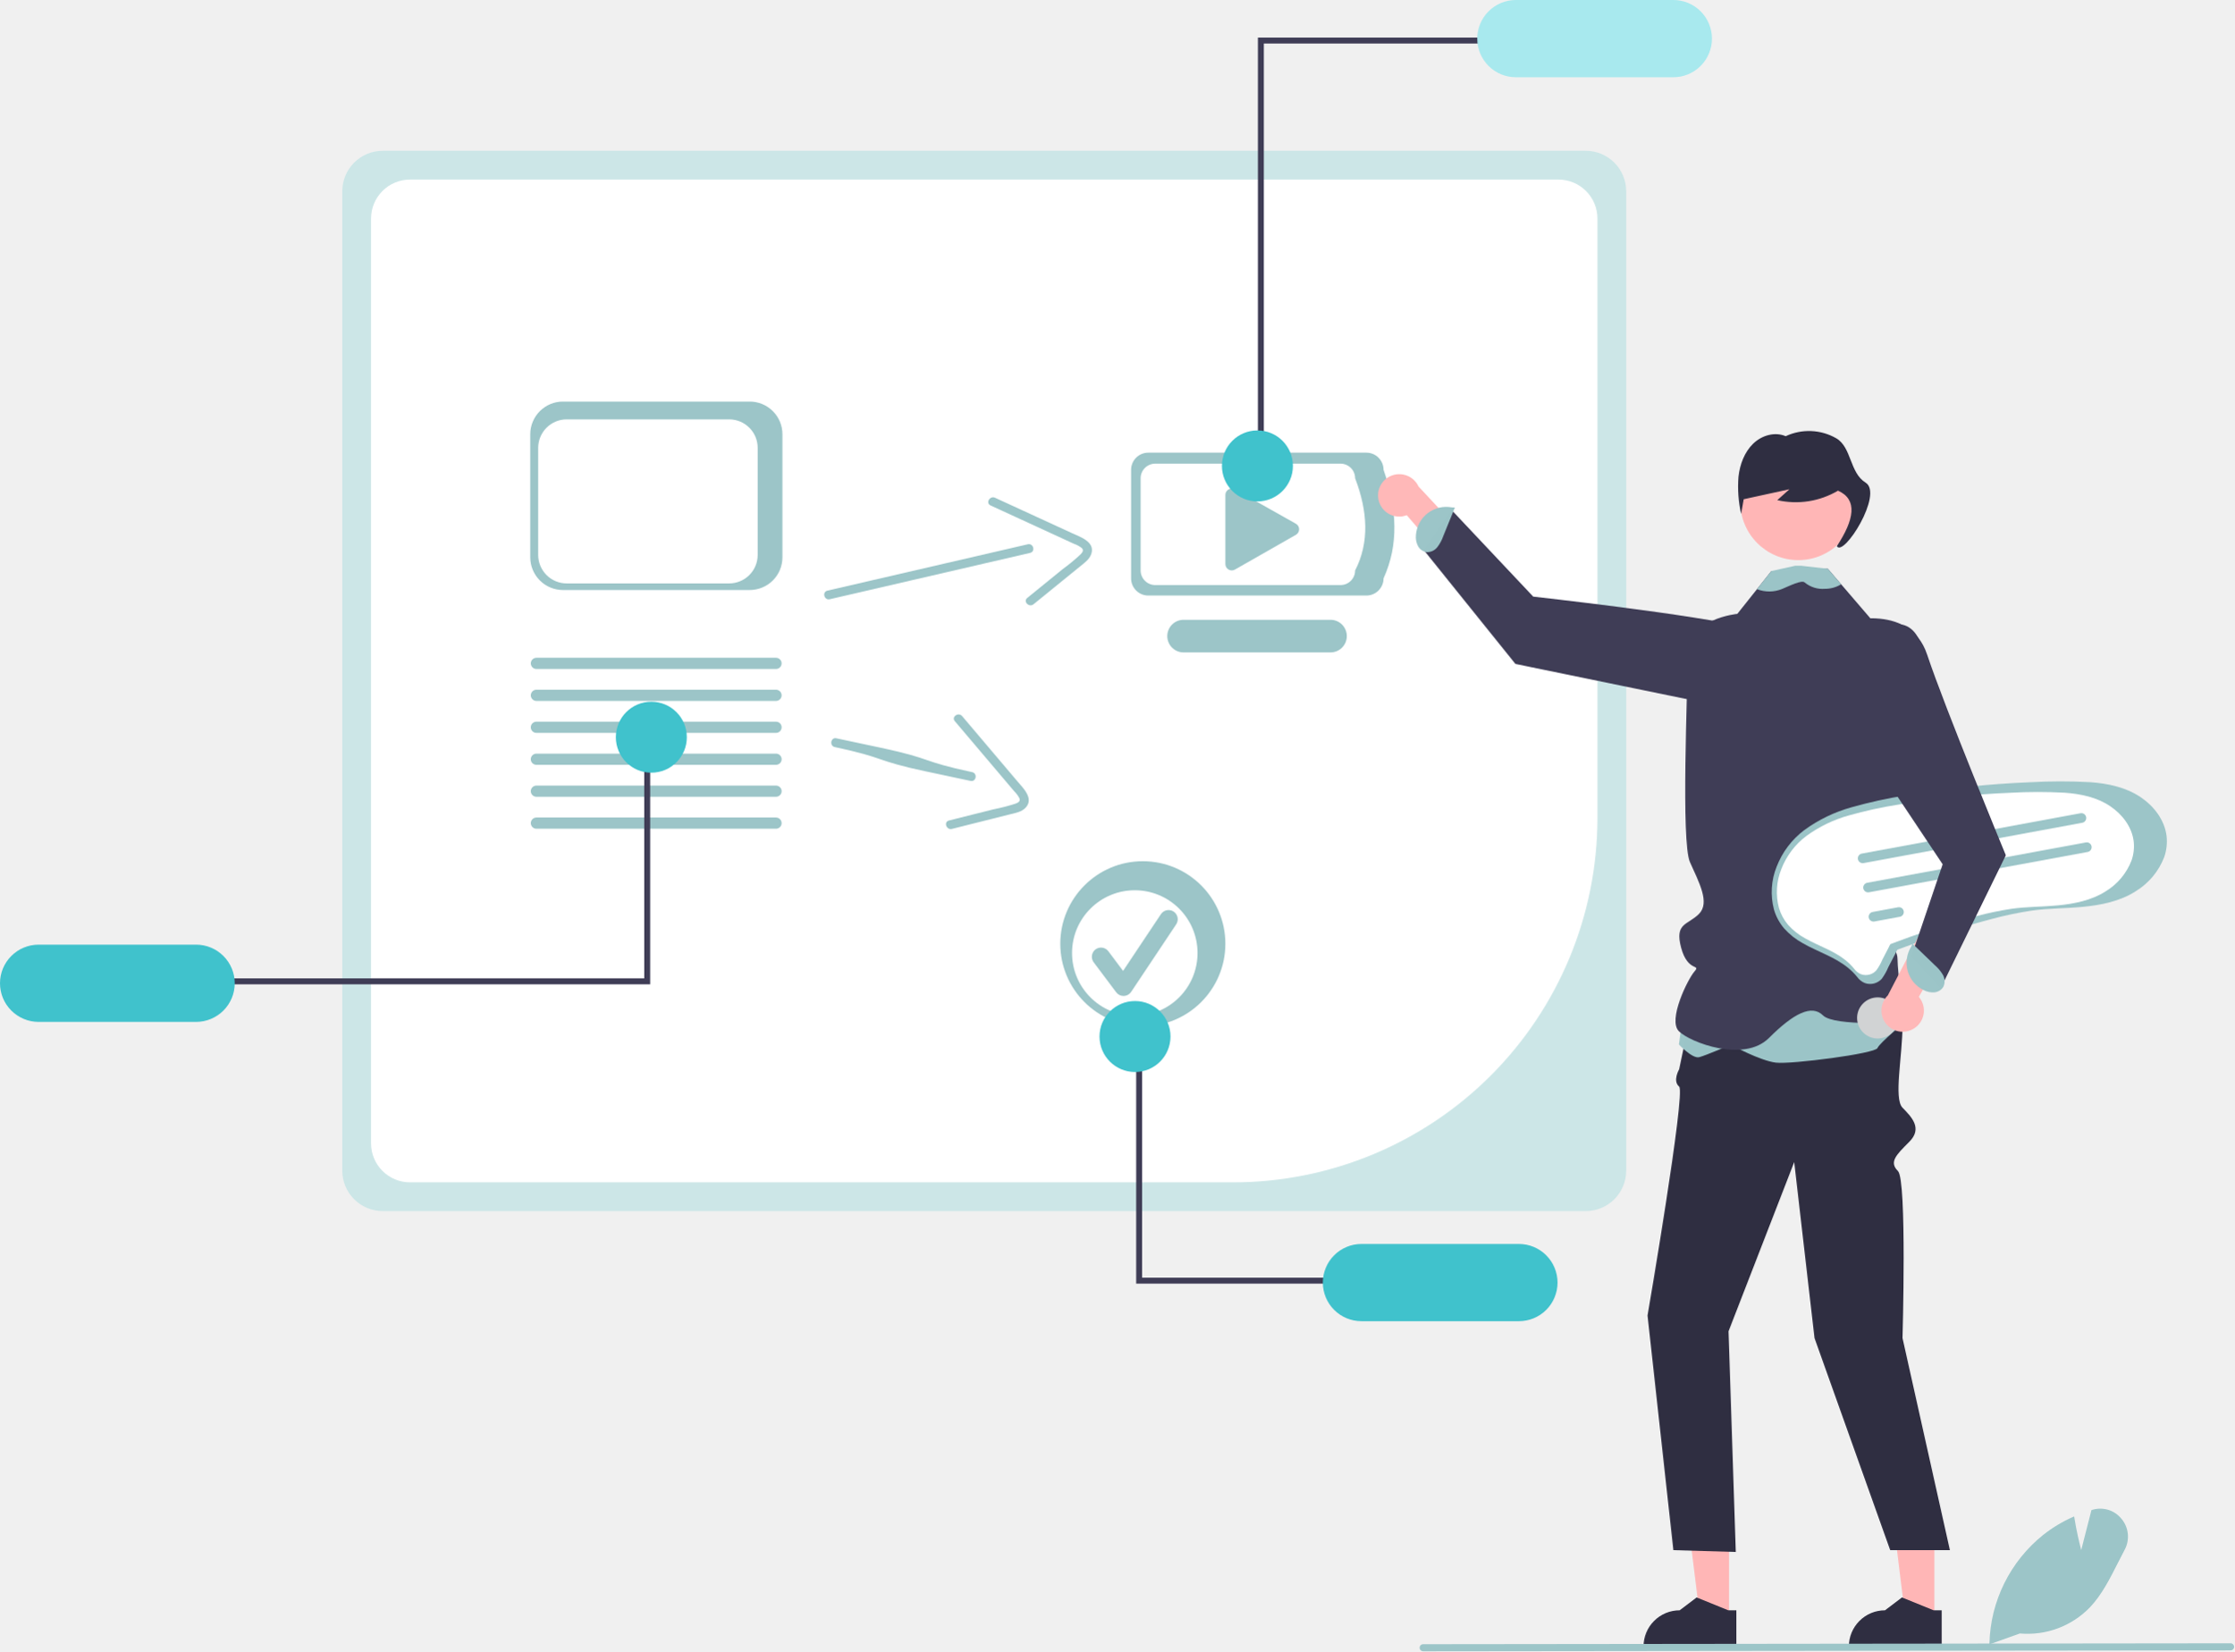
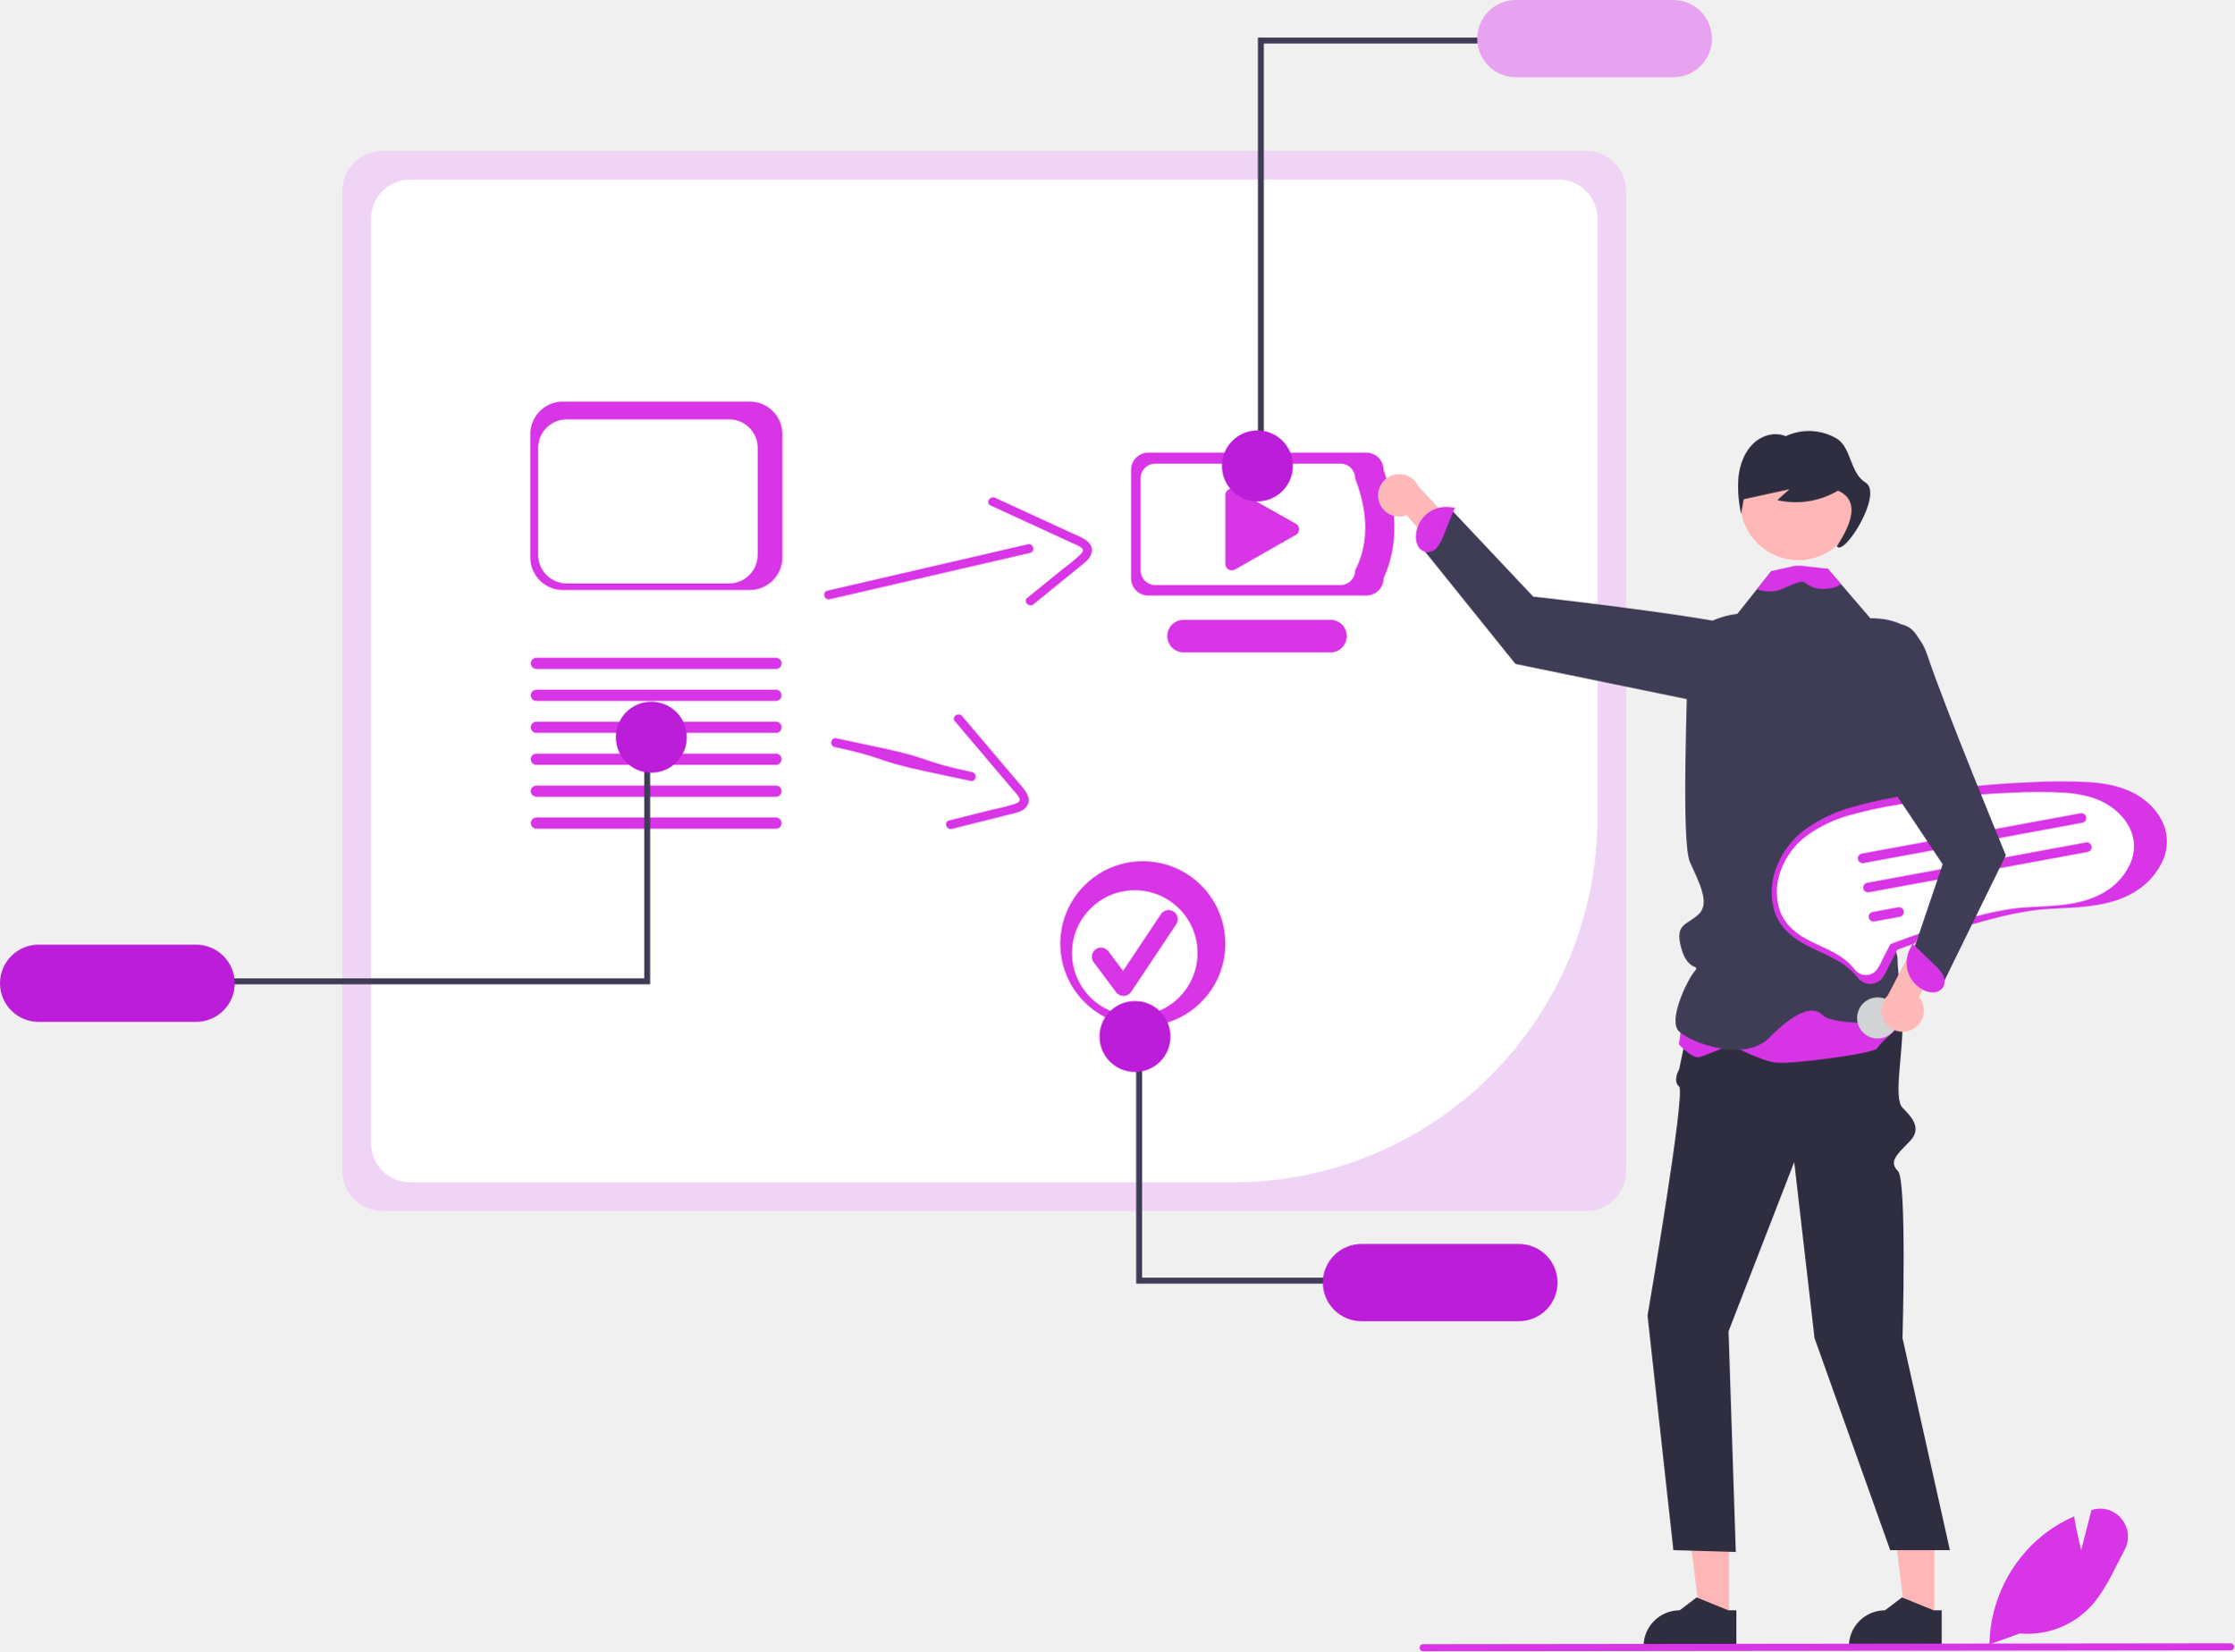
<svg xmlns="http://www.w3.org/2000/svg" width="606" height="448" viewBox="0 0 606 448" fill="none">
  <g clip-path="url(#clip0_2720_519)">
-     <path d="M430.144 328.582H103.804C100.897 328.579 98.109 327.422 96.053 325.366C93.997 323.31 92.84 320.522 92.837 317.614V51.875C92.84 48.967 93.997 46.179 96.053 44.123C98.109 42.067 100.897 40.91 103.804 40.907H430.144C433.051 40.91 435.839 42.067 437.895 44.123C439.951 46.179 441.108 48.967 441.111 51.875V317.614C441.108 320.522 439.951 323.31 437.895 325.366C435.839 327.422 433.051 328.579 430.144 328.582Z" fill="#CCE6E7" />
+     <path d="M430.144 328.582H103.804C100.897 328.579 98.109 327.422 96.053 325.366C93.997 323.31 92.84 320.522 92.837 317.614V51.875C92.84 48.967 93.997 46.179 96.053 44.123C98.109 42.067 100.897 40.91 103.804 40.907H430.144C433.051 40.91 435.839 42.067 437.895 44.123C439.951 46.179 441.108 48.967 441.111 51.875V317.614C441.108 320.522 439.951 323.31 437.895 325.366C435.839 327.422 433.051 328.579 430.144 328.582Z" fill="#F0D4F5" />
    <path d="M111.204 48.714C108.403 48.717 105.717 49.831 103.737 51.812C101.756 53.793 100.642 56.478 100.639 59.279V310.216C100.642 313.017 101.757 315.702 103.737 317.683C105.718 319.664 108.403 320.778 111.204 320.781H334.57C360.749 320.751 385.846 310.338 404.357 291.826C422.868 273.314 433.281 248.215 433.31 222.035V59.279C433.307 56.478 432.193 53.793 430.213 51.812C428.232 49.831 425.547 48.717 422.746 48.714L111.204 48.714Z" fill="white" />
-     <path d="M370.635 161.571H311.462C310.228 161.57 309.045 161.079 308.172 160.206C307.299 159.334 306.808 158.15 306.807 156.916V127.463C306.808 126.229 307.299 125.045 308.172 124.173C309.045 123.3 310.228 122.809 311.462 122.808H370.635C371.869 122.809 373.052 123.3 373.925 124.173C374.798 125.045 375.289 126.229 375.29 127.463C378.951 137.886 379.471 147.789 375.29 156.916C375.289 158.15 374.798 159.334 373.925 160.206C373.052 161.079 371.869 161.57 370.635 161.571Z" fill="#9CC5C8" fill-opacity="0.996" />
+     <path d="M370.635 161.571H311.462C310.228 161.57 309.045 161.079 308.172 160.206C307.299 159.334 306.808 158.15 306.807 156.916V127.463C306.808 126.229 307.299 125.045 308.172 124.173C309.045 123.3 310.228 122.809 311.462 122.808H370.635C371.869 122.809 373.052 123.3 373.925 124.173C374.798 125.045 375.289 126.229 375.29 127.463C378.951 137.886 379.471 147.789 375.29 156.916C375.289 158.15 374.798 159.334 373.925 160.206C373.052 161.079 371.869 161.57 370.635 161.571Z" fill="#D835E6" fill-opacity="0.996" />
    <path d="M363.625 158.725H313.352C312.303 158.724 311.298 158.306 310.557 157.565C309.815 156.824 309.398 155.818 309.397 154.77V129.746C309.398 128.698 309.815 127.692 310.557 126.951C311.298 126.209 312.303 125.792 313.352 125.791H363.625C364.674 125.792 365.679 126.209 366.421 126.951C367.162 127.692 367.579 128.698 367.58 129.746C370.973 138.658 371.519 147.091 367.58 154.77C367.579 155.818 367.162 156.824 366.421 157.565C365.679 158.306 364.674 158.724 363.625 158.725Z" fill="white" />
-     <path d="M360.914 177H321.052C319.88 177.001 318.755 176.537 317.924 175.709C317.094 174.882 316.626 173.758 316.624 172.585C316.621 171.412 317.085 170.287 317.912 169.456C318.74 168.625 319.863 168.157 321.036 168.154H360.914C362.085 168.156 363.208 168.623 364.036 169.453C364.863 170.282 365.328 171.405 365.328 172.577C365.328 173.748 364.863 174.872 364.036 175.701C363.208 176.53 362.085 176.997 360.914 177Z" fill="#9CC5C8" fill-opacity="0.996" />
-     <path d="M334.113 132.548C333.654 132.55 333.215 132.733 332.891 133.057C332.567 133.382 332.384 133.821 332.383 134.28V153.027C332.383 153.329 332.463 153.627 332.614 153.889C332.765 154.152 332.982 154.37 333.244 154.522C333.505 154.674 333.802 154.755 334.105 154.756C334.408 154.757 334.706 154.679 334.969 154.529L351.515 145.094C351.78 144.943 352.001 144.723 352.155 144.459C352.308 144.194 352.389 143.893 352.388 143.587C352.387 143.281 352.305 142.981 352.15 142.717C351.995 142.453 351.773 142.235 351.506 142.085L334.961 132.772C334.702 132.626 334.41 132.548 334.113 132.548Z" fill="#9CC5C8" fill-opacity="0.996" />
-     <path d="M575.508 412.132C574.595 410.972 573.356 410.111 571.95 409.662C570.544 409.212 569.035 409.194 567.619 409.61L567.309 409.702L564.531 420.55C564.115 418.933 563.224 415.283 562.663 411.711L562.614 411.416L562.338 411.537C559.434 412.821 556.704 414.467 554.212 416.435C549.798 419.976 546.208 424.436 543.691 429.505C541.174 434.574 539.791 440.13 539.639 445.787L539.634 445.995L539.629 446.126L539.997 445.995L547.891 443.173C551.386 443.481 554.906 443.005 558.193 441.779C561.481 440.553 564.453 438.608 566.893 436.087C570.082 432.723 572.27 428.396 574.385 424.209C575.005 422.989 575.639 421.731 576.287 420.52C577.011 419.205 577.323 417.702 577.184 416.207C577.046 414.712 576.462 413.292 575.508 412.132Z" fill="#9CC5C8" fill-opacity="0.996" />
+     <path d="M360.914 177H321.052C319.88 177.001 318.755 176.537 317.924 175.709C317.094 174.882 316.626 173.758 316.624 172.585C316.621 171.412 317.085 170.287 317.912 169.456C318.74 168.625 319.863 168.157 321.036 168.154H360.914C362.085 168.156 363.208 168.623 364.036 169.453C364.863 170.282 365.328 171.405 365.328 172.577C365.328 173.748 364.863 174.872 364.036 175.701C363.208 176.53 362.085 176.997 360.914 177Z" fill="#D835E6" fill-opacity="0.996" />
+     <path d="M334.113 132.548C333.654 132.55 333.215 132.733 332.891 133.057C332.567 133.382 332.384 133.821 332.383 134.28V153.027C332.383 153.329 332.463 153.627 332.614 153.889C332.765 154.152 332.982 154.37 333.244 154.522C333.505 154.674 333.802 154.755 334.105 154.756C334.408 154.757 334.706 154.679 334.969 154.529L351.515 145.094C351.78 144.943 352.001 144.723 352.155 144.459C352.308 144.194 352.389 143.893 352.388 143.587C352.387 143.281 352.305 142.981 352.15 142.717C351.995 142.453 351.773 142.235 351.506 142.085L334.961 132.772C334.702 132.626 334.41 132.548 334.113 132.548Z" fill="#D835E6" fill-opacity="0.996" />
+     <path d="M575.508 412.132C574.595 410.972 573.356 410.111 571.95 409.662C570.544 409.212 569.035 409.194 567.619 409.61L567.309 409.702L564.531 420.55C564.115 418.933 563.224 415.283 562.663 411.711L562.614 411.416L562.338 411.537C559.434 412.821 556.704 414.467 554.212 416.435C549.798 419.976 546.208 424.436 543.691 429.505C541.174 434.574 539.791 440.13 539.639 445.787L539.634 445.995L539.629 446.126L539.997 445.995L547.891 443.173C551.386 443.481 554.906 443.005 558.193 441.779C561.481 440.553 564.453 438.608 566.893 436.087C570.082 432.723 572.27 428.396 574.385 424.209C575.005 422.989 575.639 421.731 576.287 420.52C577.011 419.205 577.323 417.702 577.184 416.207C577.046 414.712 576.462 413.292 575.508 412.132Z" fill="#D835E6" fill-opacity="0.996" />
    <path d="M373.915 135.517C374.074 136.338 374.41 137.114 374.901 137.791C375.392 138.468 376.025 139.029 376.756 139.435C377.488 139.841 378.299 140.081 379.133 140.14C379.967 140.198 380.804 140.072 381.585 139.772L405.178 167.219L408.164 157.087L384.774 131.976C384.183 130.698 383.144 129.681 381.853 129.118C380.563 128.556 379.111 128.486 377.772 128.922C376.433 129.359 375.301 130.271 374.591 131.487C373.88 132.702 373.639 134.136 373.915 135.517Z" fill="#FFB8B8" />
    <path d="M469 439.433H461.192L457.478 409.316H469.001L469 439.433Z" fill="#FFB6B6" />
    <path d="M468.791 436.883L460.455 433.492L460.216 433.394L455.614 436.883C453.015 436.884 450.523 437.916 448.685 439.754C446.847 441.592 445.815 444.084 445.814 446.683V447.001H470.989V436.883H468.791Z" fill="#2F2E41" />
    <path d="M524.698 439.433H516.89L513.176 409.316H524.699L524.698 439.433Z" fill="#FFB6B6" />
    <path d="M524.489 436.883L516.153 433.492L515.914 433.394L511.312 436.883C508.713 436.884 506.221 437.916 504.383 439.754C502.546 441.592 501.513 444.084 501.513 446.683V447.001H526.687V436.883H524.489Z" fill="#2F2E41" />
    <path d="M506.27 259.587C506.27 259.587 516.063 269.775 516.063 278.147C516.063 286.519 513.615 298.014 516.063 300.53C518.512 303.045 521.572 306.106 517.9 309.778C514.227 313.451 512.391 315.287 514.839 317.736C517.288 320.184 516.063 363.031 516.063 363.031L528.917 420.568H512.724L492.193 363.031L486.684 315.287L468.87 361.194L470.837 421.061L453.908 420.567L446.9 356.91C446.9 356.91 457.305 296.356 455.469 294.804C453.633 293.252 455.469 290.119 455.469 290.119L460.366 266.932L506.27 259.587Z" fill="#2F2E41" />
    <path d="M487.097 187.347C487.097 187.347 490.427 174.225 475.086 170.463C459.745 166.701 415.893 161.867 415.893 161.867L393.731 138.35L386.222 149.256L411.065 180.13L469.931 192.222L487.097 187.347Z" fill="#3F3D56" />
-     <path d="M389.872 148.452C390.56 147.56 391.098 146.563 391.466 145.498L394.644 137.688L393.819 137.654C392.678 137.439 391.504 137.468 390.374 137.739C389.244 138.009 388.184 138.516 387.264 139.224C386.344 139.933 385.584 140.829 385.033 141.852C384.483 142.875 384.156 144.003 384.072 145.162C383.968 146.164 384.147 147.175 384.591 148.08C384.817 148.529 385.146 148.917 385.551 149.214C385.956 149.511 386.425 149.708 386.921 149.789C387.484 149.819 388.046 149.713 388.559 149.48C389.073 149.248 389.523 148.895 389.872 148.452Z" fill="#9CC5C8" fill-opacity="0.996" />
-     <path d="M457.241 270.059L455.404 283.37C455.404 283.37 459.077 287.314 460.913 286.821C462.749 286.328 469.482 283.458 469.482 283.458C469.482 283.458 477.439 287.807 481.723 288.3C486.007 288.793 508.654 285.835 509.266 284.356C509.878 282.877 516.992 277.088 516.992 277.088L514.162 260.199L457.241 270.059Z" fill="#9CC5C8" fill-opacity="0.996" />
+     <path d="M389.872 148.452C390.56 147.56 391.098 146.563 391.466 145.498L394.644 137.688L393.819 137.654C392.678 137.439 391.504 137.468 390.374 137.739C389.244 138.009 388.184 138.516 387.264 139.224C386.344 139.933 385.584 140.829 385.033 141.852C384.483 142.875 384.156 144.003 384.072 145.162C383.968 146.164 384.147 147.175 384.591 148.08C384.817 148.529 385.146 148.917 385.551 149.214C385.956 149.511 386.425 149.708 386.921 149.789C387.484 149.819 388.046 149.713 388.559 149.48C389.073 149.248 389.523 148.895 389.872 148.452Z" fill="#D835E6" fill-opacity="0.996" />
+     <path d="M457.241 270.059L455.404 283.37C455.404 283.37 459.077 287.314 460.913 286.821C462.749 286.328 469.482 283.458 469.482 283.458C469.482 283.458 477.439 287.807 481.723 288.3C486.007 288.793 508.654 285.835 509.266 284.356C509.878 282.877 516.992 277.088 516.992 277.088L514.162 260.199L457.241 270.059Z" fill="#D835E6" fill-opacity="0.996" />
    <path d="M516.873 223.492C516.873 223.492 515.319 236.327 516.543 237.509C517.767 238.684 515.319 246.121 512.87 251.017C510.422 255.914 514.706 256.526 514.706 260.199C514.706 263.871 516.543 277.337 516.543 277.337C516.543 277.337 497.569 278.562 494.508 275.501C491.448 272.441 486.552 274.889 479.819 281.622C473.086 288.355 458.464 282.846 455.404 279.786C452.343 276.725 457.785 265.708 459.621 263.571C461.457 261.435 457.852 263.908 456.016 257.138C454.18 250.369 457.785 251.017 460.845 247.957C463.905 244.896 460.845 239.388 458.397 233.879C455.948 228.37 457.785 187.36 457.785 177.566C457.785 167.773 471.25 166.548 471.25 166.548L476.581 159.846L480.498 154.919L488.173 154.613L488.375 154.606L495.8 154.307L499.405 158.506L507.362 167.773L516.543 169.609C523.887 172.057 522.051 187.36 522.051 187.36L516.873 223.492Z" fill="#3F3D56" />
    <path d="M487.796 151.957C496.485 151.957 503.529 144.913 503.529 136.223C503.529 127.534 496.485 120.489 487.796 120.489C479.106 120.489 472.062 127.534 472.062 136.223C472.062 144.913 479.106 151.957 487.796 151.957Z" fill="#FFB6B6" />
    <path d="M506.038 130.93C501.71 128.276 502.265 121.337 498.095 118.914C496.023 117.719 493.693 117.043 491.303 116.942C488.913 116.842 486.534 117.32 484.369 118.337C481.432 117.081 477.914 118.083 475.564 120.352C473.215 122.621 471.943 125.968 471.568 129.335C471.297 132.717 471.54 136.12 472.288 139.43C472.522 138.1 472.755 136.77 472.988 135.441L485.392 132.73C484.294 133.716 483.196 134.703 482.098 135.689C487.715 136.968 493.609 136.047 498.568 133.114C503.967 135.534 502.988 140.971 498.248 148.186C500.085 151.246 510.968 133.954 506.038 130.93Z" fill="#2F2E41" />
-     <path d="M499.406 158.505C499.371 158.534 499.334 158.561 499.296 158.585C497.999 159.358 496.515 159.761 495.005 159.748C493.029 159.913 491.067 159.298 489.539 158.034C488.738 157.275 485.549 158.879 483.456 159.766C481.26 160.676 478.798 160.705 476.582 159.846L480.499 154.919L486.955 153.487H488.567L495.801 154.307L499.406 158.505Z" fill="#9CC5C8" fill-opacity="0.996" />
-     <path d="M605.045 447.752L386.041 448C385.915 448.001 385.79 447.976 385.673 447.929C385.557 447.881 385.45 447.811 385.361 447.722C385.271 447.634 385.2 447.528 385.151 447.412C385.102 447.296 385.077 447.171 385.076 447.045C385.076 446.919 385.1 446.794 385.147 446.678C385.195 446.561 385.265 446.455 385.354 446.365C385.442 446.276 385.548 446.204 385.664 446.156C385.78 446.107 385.905 446.081 386.031 446.081H386.041L605.045 445.833C605.299 445.834 605.542 445.936 605.721 446.116C605.9 446.296 606 446.539 606 446.793C606 447.046 605.9 447.29 605.721 447.469C605.542 447.649 605.299 447.751 605.045 447.752Z" fill="#9CC5C8" fill-opacity="0.996" />
+     <path d="M499.406 158.505C499.371 158.534 499.334 158.561 499.296 158.585C497.999 159.358 496.515 159.761 495.005 159.748C493.029 159.913 491.067 159.298 489.539 158.034C488.738 157.275 485.549 158.879 483.456 159.766C481.26 160.676 478.798 160.705 476.582 159.846L480.499 154.919L486.955 153.487H488.567L495.801 154.307L499.406 158.505Z" fill="#D835E6" fill-opacity="0.996" />
+     <path d="M605.045 447.752L386.041 448C385.915 448.001 385.79 447.976 385.673 447.929C385.557 447.881 385.45 447.811 385.361 447.722C385.271 447.634 385.2 447.528 385.151 447.412C385.102 447.296 385.077 447.171 385.076 447.045C385.076 446.919 385.1 446.794 385.147 446.678C385.195 446.561 385.265 446.455 385.354 446.365C385.442 446.276 385.548 446.204 385.664 446.156C385.78 446.107 385.905 446.081 386.031 446.081H386.041L605.045 445.833C605.299 445.834 605.542 445.936 605.721 446.116C605.9 446.296 606 446.539 606 446.793C606 447.046 605.9 447.29 605.721 447.469C605.542 447.649 605.299 447.751 605.045 447.752Z" fill="#D835E6" fill-opacity="0.996" />
    <path d="M342.818 125.481H341.206V10.196H404.596V11.808H342.818V125.481Z" fill="#3F3D56" />
-     <path d="M453.896 0H411.183C408.404 0 405.739 1.104 403.775 3.069C401.81 5.034 400.706 7.699 400.706 10.477C400.706 13.256 401.81 15.921 403.775 17.886C405.739 19.851 408.404 20.955 411.183 20.955H453.896C456.674 20.955 459.339 19.851 461.304 17.886C463.269 15.921 464.372 13.256 464.372 10.477C464.372 7.699 463.269 5.034 461.304 3.069C459.339 1.104 456.674 0 453.896 0Z" fill="#A8E9EE" />
-     <path d="M341.077 136.028C346.394 136.028 350.704 131.717 350.704 126.4C350.704 121.083 346.394 116.772 341.077 116.772C335.76 116.772 331.45 121.083 331.45 126.4C331.45 131.717 335.76 136.028 341.077 136.028Z" fill="#40C2CC" />
-     <path d="M225.066 162.577L267.3 152.804L279.423 149.998C280.94 149.647 280.31 147.312 278.793 147.663L236.558 157.437L224.435 160.243C222.919 160.594 223.549 162.928 225.066 162.577Z" fill="#9CC5C8" fill-opacity="0.996" />
-     <path d="M268.679 137.124L291.288 147.525C292.06 147.792 292.783 148.183 293.428 148.683C294.052 149.294 293.598 149.882 293.088 150.415C291.567 151.836 289.96 153.162 288.276 154.387L278.644 162.219C277.434 163.202 279.141 164.917 280.338 163.943L288.728 157.122L292.923 153.712C294.111 152.746 295.558 151.759 296.036 150.22C297.039 146.986 293.079 145.7 290.879 144.688L281.032 140.159L269.91 135.042C268.508 134.397 267.266 136.474 268.679 137.124Z" fill="#9CC5C8" fill-opacity="0.996" />
-     <path d="M580.687 216.303C576.659 213.572 571.766 212.557 566.983 212.213C561.546 211.917 556.097 211.923 550.662 212.232C545.015 212.456 539.38 212.864 533.756 213.458C528.141 214.052 522.549 214.831 516.98 215.794C511.995 216.57 507.061 217.65 502.207 219.028C497.612 220.299 493.285 222.389 489.432 225.197C486.05 227.741 483.449 231.182 481.925 235.13C480.429 238.833 480.174 242.921 481.2 246.781C481.746 248.656 482.682 250.395 483.946 251.883C485.407 253.517 487.138 254.887 489.062 255.934C493.058 258.216 497.585 259.588 501.199 262.509C502.152 263.273 503.021 264.137 503.79 265.085C504.313 265.819 505.036 266.388 505.872 266.723C506.664 267 507.521 267.036 508.334 266.827C509.147 266.617 509.88 266.172 510.44 265.547C511.164 264.556 511.767 263.483 512.238 262.35L514.144 258.672C514.272 258.35 514.432 258.042 514.621 257.752C514.764 257.582 514.508 257.756 514.557 257.711C514.584 257.686 514.639 257.687 514.67 257.667C514.828 257.589 514.992 257.526 515.162 257.478C516.926 256.806 518.697 256.155 520.476 255.524C527.044 253.184 533.691 251.026 540.442 249.279C543.916 248.347 547.44 247.609 550.996 247.07C555.603 246.414 560.279 246.491 564.906 246.042C569.888 245.559 575.029 244.551 579.301 241.807C582.834 239.66 585.555 236.403 587.039 232.545C587.683 230.706 587.903 228.746 587.685 226.81C587.13 222.43 584.268 218.731 580.687 216.303Z" fill="#9CC5C8" fill-opacity="0.996" />
+     <path d="M453.896 0H411.183C408.404 0 405.739 1.104 403.775 3.069C401.81 5.034 400.706 7.699 400.706 10.477C400.706 13.256 401.81 15.921 403.775 17.886C405.739 19.851 408.404 20.955 411.183 20.955H453.896C456.674 20.955 459.339 19.851 461.304 17.886C463.269 15.921 464.372 13.256 464.372 10.477C464.372 7.699 463.269 5.034 461.304 3.069C459.339 1.104 456.674 0 453.896 0Z" fill="#E8A3F0" />
+     <path d="M341.077 136.028C346.394 136.028 350.704 131.717 350.704 126.4C350.704 121.083 346.394 116.772 341.077 116.772C335.76 116.772 331.45 121.083 331.45 126.4C331.45 131.717 335.76 136.028 341.077 136.028Z" fill="#BC1DD8" />
+     <path d="M225.066 162.577L267.3 152.804L279.423 149.998C280.94 149.647 280.31 147.312 278.793 147.663L236.558 157.437L224.435 160.243C222.919 160.594 223.549 162.928 225.066 162.577Z" fill="#D835E6" fill-opacity="0.996" />
+     <path d="M268.679 137.124L291.288 147.525C292.06 147.792 292.783 148.183 293.428 148.683C294.052 149.294 293.598 149.882 293.088 150.415C291.567 151.836 289.96 153.162 288.276 154.387L278.644 162.219C277.434 163.202 279.141 164.917 280.338 163.943L288.728 157.122L292.923 153.712C294.111 152.746 295.558 151.759 296.036 150.22C297.039 146.986 293.079 145.7 290.879 144.688L281.032 140.159L269.91 135.042C268.508 134.397 267.266 136.474 268.679 137.124Z" fill="#D835E6" fill-opacity="0.996" />
+     <path d="M580.687 216.303C576.659 213.572 571.766 212.557 566.983 212.213C561.546 211.917 556.097 211.923 550.662 212.232C545.015 212.456 539.38 212.864 533.756 213.458C528.141 214.052 522.549 214.831 516.98 215.794C511.995 216.57 507.061 217.65 502.207 219.028C497.612 220.299 493.285 222.389 489.432 225.197C486.05 227.741 483.449 231.182 481.925 235.13C480.429 238.833 480.174 242.921 481.2 246.781C481.746 248.656 482.682 250.395 483.946 251.883C485.407 253.517 487.138 254.887 489.062 255.934C493.058 258.216 497.585 259.588 501.199 262.509C502.152 263.273 503.021 264.137 503.79 265.085C504.313 265.819 505.036 266.388 505.872 266.723C506.664 267 507.521 267.036 508.334 266.827C509.147 266.617 509.88 266.172 510.44 265.547C511.164 264.556 511.767 263.483 512.238 262.35L514.144 258.672C514.272 258.35 514.432 258.042 514.621 257.752C514.764 257.582 514.508 257.756 514.557 257.711C514.584 257.686 514.639 257.687 514.67 257.667C514.828 257.589 514.992 257.526 515.162 257.478C516.926 256.806 518.697 256.155 520.476 255.524C527.044 253.184 533.691 251.026 540.442 249.279C543.916 248.347 547.44 247.609 550.996 247.07C555.603 246.414 560.279 246.491 564.906 246.042C569.888 245.559 575.029 244.551 579.301 241.807C582.834 239.66 585.555 236.403 587.039 232.545C587.683 230.706 587.903 228.746 587.685 226.81C587.13 222.43 584.268 218.731 580.687 216.303Z" fill="#D835E6" fill-opacity="0.996" />
    <path d="M572.443 218.764C568.803 216.296 564.381 215.379 560.059 215.068C555.146 214.8 550.222 214.806 545.31 215.085C540.208 215.287 535.115 215.656 530.033 216.193C524.959 216.73 519.905 217.434 514.873 218.304C510.368 219.006 505.91 219.981 501.523 221.226C497.371 222.375 493.46 224.264 489.979 226.801C486.922 229.1 484.572 232.21 483.195 235.778C481.843 239.124 481.613 242.818 482.54 246.306C483.034 248.001 483.879 249.572 485.021 250.917C486.341 252.393 487.905 253.631 489.645 254.578C493.256 256.64 497.347 257.879 500.613 260.519C501.474 261.21 502.259 261.99 502.954 262.847C503.426 263.511 504.079 264.024 504.835 264.327C505.551 264.577 506.325 264.61 507.06 264.421C507.795 264.232 508.457 263.829 508.963 263.264C509.617 262.369 510.163 261.399 510.588 260.375L512.311 257.051C512.426 256.761 512.57 256.482 512.741 256.22C512.871 256.066 512.64 256.224 512.684 256.183C512.708 256.161 512.758 256.161 512.786 256.144C512.928 256.073 513.077 256.016 513.23 255.973C514.824 255.366 516.425 254.777 518.033 254.207C523.968 252.092 529.974 250.142 536.075 248.563C539.215 247.721 542.399 247.055 545.613 246.568C549.776 245.975 554.001 246.044 558.183 245.638C562.685 245.202 567.33 244.291 571.191 241.811C574.383 239.871 576.843 236.928 578.184 233.441C578.765 231.779 578.965 230.008 578.767 228.259C578.266 224.301 575.68 220.958 572.443 218.764Z" fill="white" />
-     <path d="M564.82 223.22L505.505 234.161C505.335 234.193 505.161 234.192 504.992 234.157C504.822 234.122 504.662 234.053 504.519 233.956C504.377 233.859 504.255 233.734 504.16 233.59C504.066 233.445 504.001 233.283 503.969 233.114C503.937 232.944 503.939 232.77 503.975 232.601C504.01 232.432 504.079 232.271 504.177 232.129C504.274 231.987 504.399 231.865 504.544 231.771C504.689 231.677 504.851 231.612 505.021 231.581L505.029 231.58L564.344 220.639C564.513 220.608 564.687 220.61 564.856 220.646C565.024 220.682 565.184 220.751 565.326 220.849C565.468 220.947 565.589 221.071 565.683 221.216C565.777 221.361 565.841 221.522 565.872 221.692C565.904 221.861 565.901 222.035 565.865 222.204C565.829 222.372 565.761 222.532 565.663 222.674C565.565 222.816 565.44 222.937 565.296 223.031C565.151 223.125 564.989 223.189 564.82 223.22Z" fill="#9CC5C8" fill-opacity="0.996" />
-     <path d="M566.281 231.142L506.965 242.083C506.796 242.115 506.621 242.114 506.452 242.079C506.283 242.044 506.123 241.975 505.98 241.878C505.837 241.781 505.715 241.656 505.621 241.512C505.527 241.367 505.462 241.205 505.43 241.036C505.398 240.866 505.4 240.692 505.436 240.523C505.471 240.354 505.54 240.194 505.638 240.051C505.735 239.909 505.86 239.787 506.005 239.693C506.15 239.599 506.312 239.534 506.481 239.503L506.489 239.502L565.805 228.561C565.974 228.53 566.148 228.532 566.317 228.568C566.485 228.604 566.645 228.673 566.787 228.771C566.929 228.869 567.05 228.993 567.144 229.138C567.238 229.283 567.302 229.444 567.333 229.614C567.364 229.783 567.362 229.957 567.326 230.126C567.29 230.294 567.221 230.454 567.124 230.596C567.026 230.738 566.901 230.859 566.756 230.953C566.612 231.047 566.45 231.111 566.281 231.142Z" fill="#9CC5C8" fill-opacity="0.996" />
-     <path d="M515.339 248.73L508.427 250.005C508.085 250.067 507.733 249.991 507.447 249.793C507.161 249.596 506.966 249.293 506.903 248.951C506.84 248.61 506.915 248.257 507.111 247.971C507.307 247.685 507.609 247.488 507.951 247.424L514.863 246.149C515.205 246.087 515.557 246.163 515.843 246.36C516.129 246.557 516.325 246.86 516.388 247.202C516.451 247.544 516.376 247.896 516.179 248.183C515.983 248.469 515.68 248.666 515.339 248.73Z" fill="#9CC5C8" fill-opacity="0.996" />
+     <path d="M564.82 223.22L505.505 234.161C505.335 234.193 505.161 234.192 504.992 234.157C504.822 234.122 504.662 234.053 504.519 233.956C504.377 233.859 504.255 233.734 504.16 233.59C504.066 233.445 504.001 233.283 503.969 233.114C503.937 232.944 503.939 232.77 503.975 232.601C504.01 232.432 504.079 232.271 504.177 232.129C504.274 231.987 504.399 231.865 504.544 231.771C504.689 231.677 504.851 231.612 505.021 231.581L505.029 231.58L564.344 220.639C564.513 220.608 564.687 220.61 564.856 220.646C565.024 220.682 565.184 220.751 565.326 220.849C565.468 220.947 565.589 221.071 565.683 221.216C565.777 221.361 565.841 221.522 565.872 221.692C565.904 221.861 565.901 222.035 565.865 222.204C565.829 222.372 565.761 222.532 565.663 222.674C565.565 222.816 565.44 222.937 565.296 223.031C565.151 223.125 564.989 223.189 564.82 223.22Z" fill="#D835E6" fill-opacity="0.996" />
+     <path d="M566.281 231.142L506.965 242.083C506.796 242.115 506.621 242.114 506.452 242.079C506.283 242.044 506.123 241.975 505.98 241.878C505.837 241.781 505.715 241.656 505.621 241.512C505.527 241.367 505.462 241.205 505.43 241.036C505.398 240.866 505.4 240.692 505.436 240.523C505.471 240.354 505.54 240.194 505.638 240.051C505.735 239.909 505.86 239.787 506.005 239.693C506.15 239.599 506.312 239.534 506.481 239.503L506.489 239.502L565.805 228.561C565.974 228.53 566.148 228.532 566.317 228.568C566.485 228.604 566.645 228.673 566.787 228.771C566.929 228.869 567.05 228.993 567.144 229.138C567.238 229.283 567.302 229.444 567.333 229.614C567.364 229.783 567.362 229.957 567.326 230.126C567.29 230.294 567.221 230.454 567.124 230.596C567.026 230.738 566.901 230.859 566.756 230.953C566.612 231.047 566.45 231.111 566.281 231.142Z" fill="#D835E6" fill-opacity="0.996" />
+     <path d="M515.339 248.73L508.427 250.005C508.085 250.067 507.733 249.991 507.447 249.793C507.161 249.596 506.966 249.293 506.903 248.951C506.84 248.61 506.915 248.257 507.111 247.971C507.307 247.685 507.609 247.488 507.951 247.424L514.863 246.149C515.205 246.087 515.557 246.163 515.843 246.36C516.129 246.557 516.325 246.86 516.388 247.202C516.451 247.544 516.376 247.896 516.179 248.183C515.983 248.469 515.68 248.666 515.339 248.73Z" fill="#D835E6" fill-opacity="0.996" />
    <path d="M510.331 281.664C513.361 281.106 515.363 278.197 514.805 275.167C514.246 272.137 511.337 270.134 508.308 270.693C505.278 271.252 503.275 274.161 503.834 277.191C504.393 280.22 507.302 282.223 510.331 281.664Z" fill="#D1D3D4" />
-     <path d="M203.363 160.079H152.698C150.346 160.076 148.092 159.141 146.429 157.478C144.765 155.814 143.83 153.559 143.827 151.207V117.815C143.83 115.463 144.765 113.208 146.429 111.545C148.092 109.882 150.346 108.946 152.698 108.943H203.363C205.714 108.946 207.969 109.882 209.632 111.545C211.295 113.208 212.231 115.463 212.234 117.815V151.207C212.231 153.559 211.295 155.814 209.632 157.478C207.969 159.141 205.714 160.076 203.363 160.079Z" fill="#9CC5C8" fill-opacity="0.996" />
+     <path d="M203.363 160.079H152.698C150.346 160.076 148.092 159.141 146.429 157.478C144.765 155.814 143.83 153.559 143.827 151.207V117.815C143.83 115.463 144.765 113.208 146.429 111.545C148.092 109.882 150.346 108.946 152.698 108.943H203.363C205.714 108.946 207.969 109.882 209.632 111.545C211.295 113.208 212.231 115.463 212.234 117.815V151.207C212.231 153.559 211.295 155.814 209.632 157.478C207.969 159.141 205.714 160.076 203.363 160.079Z" fill="#D835E6" fill-opacity="0.996" />
    <path d="M197.795 158.28H153.701C151.654 158.278 149.692 157.463 148.244 156.016C146.797 154.568 145.983 152.606 145.98 150.559V121.497C145.983 119.45 146.797 117.487 148.244 116.04C149.692 114.592 151.654 113.778 153.701 113.776H197.795C199.842 113.778 201.804 114.592 203.252 116.04C204.699 117.487 205.513 119.45 205.516 121.497V150.559C205.513 152.606 204.699 154.568 203.252 156.016C201.804 157.463 199.842 158.278 197.795 158.28Z" fill="white" />
-     <path d="M210.499 190.164H145.49C145.088 190.163 144.703 190.003 144.42 189.718C144.136 189.434 143.977 189.048 143.977 188.647C143.977 188.245 144.136 187.86 144.42 187.575C144.703 187.291 145.088 187.131 145.49 187.13H210.499C210.9 187.131 211.285 187.291 211.569 187.575C211.853 187.86 212.012 188.245 212.012 188.647C212.012 189.048 211.853 189.434 211.569 189.718C211.285 190.003 210.9 190.163 210.499 190.164Z" fill="#9CC5C8" fill-opacity="0.996" />
-     <path d="M210.499 181.495H145.49C145.088 181.494 144.703 181.334 144.42 181.05C144.136 180.765 143.977 180.38 143.977 179.978C143.977 179.577 144.136 179.191 144.42 178.907C144.703 178.623 145.088 178.462 145.49 178.461H210.499C210.9 178.462 211.285 178.623 211.569 178.907C211.853 179.191 212.012 179.577 212.012 179.978C212.012 180.38 211.853 180.765 211.569 181.05C211.285 181.334 210.9 181.494 210.499 181.495Z" fill="#9CC5C8" fill-opacity="0.996" />
-     <path d="M210.499 198.832H145.49C145.088 198.832 144.702 198.672 144.417 198.388C144.133 198.103 143.973 197.717 143.973 197.315C143.973 196.913 144.133 196.527 144.417 196.242C144.702 195.958 145.088 195.798 145.49 195.798H210.499C210.901 195.798 211.287 195.958 211.571 196.242C211.856 196.527 212.016 196.913 212.016 197.315C212.016 197.717 211.856 198.103 211.571 198.388C211.287 198.672 210.901 198.832 210.499 198.832Z" fill="#9CC5C8" fill-opacity="0.996" />
-     <path d="M210.499 207.5H145.49C145.088 207.5 144.702 207.34 144.417 207.056C144.133 206.771 143.973 206.386 143.973 205.983C143.973 205.581 144.133 205.195 144.417 204.911C144.702 204.626 145.088 204.466 145.49 204.466H210.499C210.901 204.466 211.287 204.626 211.571 204.911C211.856 205.195 212.016 205.581 212.016 205.983C212.016 206.386 211.856 206.771 211.571 207.056C211.287 207.34 210.901 207.5 210.499 207.5Z" fill="#9CC5C8" fill-opacity="0.996" />
-     <path d="M210.499 216.169H145.49C145.088 216.169 144.702 216.009 144.417 215.724C144.133 215.44 143.973 215.054 143.973 214.652C143.973 214.249 144.133 213.863 144.417 213.579C144.702 213.294 145.088 213.135 145.49 213.135H210.499C210.901 213.135 211.287 213.294 211.571 213.579C211.856 213.863 212.016 214.249 212.016 214.652C212.016 215.054 211.856 215.44 211.571 215.724C211.287 216.009 210.901 216.169 210.499 216.169Z" fill="#9CC5C8" fill-opacity="0.996" />
-     <path d="M210.499 224.837H145.49C145.088 224.836 144.703 224.676 144.42 224.391C144.136 224.107 143.977 223.722 143.977 223.32C143.977 222.918 144.136 222.533 144.42 222.248C144.703 221.964 145.088 221.804 145.49 221.803H210.499C210.9 221.804 211.285 221.964 211.569 222.248C211.853 222.533 212.012 222.918 212.012 223.32C212.012 223.722 211.853 224.107 211.569 224.391C211.285 224.676 210.9 224.836 210.499 224.837Z" fill="#9CC5C8" fill-opacity="0.996" />
+     <path d="M210.499 190.164H145.49C145.088 190.163 144.703 190.003 144.42 189.718C144.136 189.434 143.977 189.048 143.977 188.647C143.977 188.245 144.136 187.86 144.42 187.575C144.703 187.291 145.088 187.131 145.49 187.13H210.499C210.9 187.131 211.285 187.291 211.569 187.575C211.853 187.86 212.012 188.245 212.012 188.647C212.012 189.048 211.853 189.434 211.569 189.718C211.285 190.003 210.9 190.163 210.499 190.164Z" fill="#D835E6" fill-opacity="0.996" />
+     <path d="M210.499 181.495H145.49C145.088 181.494 144.703 181.334 144.42 181.05C144.136 180.765 143.977 180.38 143.977 179.978C143.977 179.577 144.136 179.191 144.42 178.907C144.703 178.623 145.088 178.462 145.49 178.461H210.499C210.9 178.462 211.285 178.623 211.569 178.907C211.853 179.191 212.012 179.577 212.012 179.978C212.012 180.38 211.853 180.765 211.569 181.05C211.285 181.334 210.9 181.494 210.499 181.495Z" fill="#D835E6" fill-opacity="0.996" />
+     <path d="M210.499 198.832H145.49C145.088 198.832 144.702 198.672 144.417 198.388C144.133 198.103 143.973 197.717 143.973 197.315C143.973 196.913 144.133 196.527 144.417 196.242C144.702 195.958 145.088 195.798 145.49 195.798H210.499C210.901 195.798 211.287 195.958 211.571 196.242C211.856 196.527 212.016 196.913 212.016 197.315C212.016 197.717 211.856 198.103 211.571 198.388C211.287 198.672 210.901 198.832 210.499 198.832Z" fill="#D835E6" fill-opacity="0.996" />
+     <path d="M210.499 207.5H145.49C145.088 207.5 144.702 207.34 144.417 207.056C144.133 206.771 143.973 206.386 143.973 205.983C143.973 205.581 144.133 205.195 144.417 204.911C144.702 204.626 145.088 204.466 145.49 204.466H210.499C210.901 204.466 211.287 204.626 211.571 204.911C211.856 205.195 212.016 205.581 212.016 205.983C212.016 206.386 211.856 206.771 211.571 207.056C211.287 207.34 210.901 207.5 210.499 207.5Z" fill="#D835E6" fill-opacity="0.996" />
+     <path d="M210.499 216.169H145.49C145.088 216.169 144.702 216.009 144.417 215.724C144.133 215.44 143.973 215.054 143.973 214.652C143.973 214.249 144.133 213.863 144.417 213.579C144.702 213.294 145.088 213.135 145.49 213.135H210.499C210.901 213.135 211.287 213.294 211.571 213.579C211.856 213.863 212.016 214.249 212.016 214.652C212.016 215.054 211.856 215.44 211.571 215.724C211.287 216.009 210.901 216.169 210.499 216.169Z" fill="#D835E6" fill-opacity="0.996" />
+     <path d="M210.499 224.837H145.49C145.088 224.836 144.703 224.676 144.42 224.391C144.136 224.107 143.977 223.722 143.977 223.32C143.977 222.918 144.136 222.533 144.42 222.248C144.703 221.964 145.088 221.804 145.49 221.803H210.499C210.9 221.804 211.285 221.964 211.569 222.248C211.853 222.533 212.012 222.918 212.012 223.32C212.012 223.722 211.853 224.107 211.569 224.391C211.285 224.676 210.9 224.836 210.499 224.837Z" fill="#D835E6" fill-opacity="0.996" />
    <path d="M174.744 204.957H176.356V267.05H59.776V265.438H174.744V204.957Z" fill="#3F3D56" />
-     <path d="M10.477 277.246H53.19C55.968 277.246 58.633 276.142 60.598 274.177C62.563 272.212 63.666 269.547 63.666 266.768C63.666 263.99 62.563 261.325 60.598 259.36C58.633 257.395 55.968 256.291 53.19 256.291H10.477C7.698 256.291 5.033 257.395 3.069 259.36C1.104 261.325 0 263.99 0 266.768C0 269.547 1.104 272.212 3.069 274.177C5.033 276.142 7.698 277.246 10.477 277.246Z" fill="#40C2CC" />
-     <path d="M176.673 209.636C181.99 209.636 186.3 205.325 186.3 200.008C186.3 194.691 181.99 190.38 176.673 190.38C171.356 190.38 167.045 194.691 167.045 200.008C167.045 205.325 171.356 209.636 176.673 209.636Z" fill="#40C2CC" />
-     <path d="M226.433 202.684C240.568 205.688 236.972 206.274 251.107 209.278L263.278 211.865C264.8 212.189 265.217 209.807 263.694 209.483C249.56 206.479 253.155 205.893 239.021 202.888L226.849 200.301C225.327 199.978 224.91 202.36 226.433 202.684Z" fill="#9CC5C8" fill-opacity="0.996" />
-     <path d="M258.988 195.654L275.075 214.644C275.661 215.212 276.151 215.872 276.524 216.599C276.83 217.417 276.17 217.757 275.483 218.024C273.503 218.668 271.486 219.19 269.442 219.587L257.401 222.608C255.89 222.988 256.71 225.264 258.207 224.888L268.695 222.257L273.938 220.942C275.424 220.569 277.152 220.287 278.236 219.095C280.513 216.589 277.469 213.749 275.903 211.9L268.898 203.631L260.985 194.289C259.987 193.111 257.983 194.467 258.988 195.654Z" fill="#9CC5C8" fill-opacity="0.996" />
-     <path d="M309.993 278.434C322.358 278.434 332.381 268.41 332.381 256.045C332.381 243.68 322.358 233.656 309.993 233.656C297.628 233.656 287.605 243.68 287.605 256.045C287.605 268.41 297.628 278.434 309.993 278.434Z" fill="#9CC5C8" fill-opacity="0.996" />
+     <path d="M10.477 277.246H53.19C55.968 277.246 58.633 276.142 60.598 274.177C62.563 272.212 63.666 269.547 63.666 266.768C63.666 263.99 62.563 261.325 60.598 259.36C58.633 257.395 55.968 256.291 53.19 256.291H10.477C7.698 256.291 5.033 257.395 3.069 259.36C1.104 261.325 0 263.99 0 266.768C0 269.547 1.104 272.212 3.069 274.177C5.033 276.142 7.698 277.246 10.477 277.246Z" fill="#BC1DD8" />
+     <path d="M176.673 209.636C181.99 209.636 186.3 205.325 186.3 200.008C186.3 194.691 181.99 190.38 176.673 190.38C171.356 190.38 167.045 194.691 167.045 200.008C167.045 205.325 171.356 209.636 176.673 209.636Z" fill="#BC1DD8" />
+     <path d="M226.433 202.684C240.568 205.688 236.972 206.274 251.107 209.278L263.278 211.865C264.8 212.189 265.217 209.807 263.694 209.483C249.56 206.479 253.155 205.893 239.021 202.888L226.849 200.301C225.327 199.978 224.91 202.36 226.433 202.684Z" fill="#D835E6" fill-opacity="0.996" />
+     <path d="M258.988 195.654L275.075 214.644C275.661 215.212 276.151 215.872 276.524 216.599C276.83 217.417 276.17 217.757 275.483 218.024C273.503 218.668 271.486 219.19 269.442 219.587L257.401 222.608C255.89 222.988 256.71 225.264 258.207 224.888L268.695 222.257L273.938 220.942C275.424 220.569 277.152 220.287 278.236 219.095C280.513 216.589 277.469 213.749 275.903 211.9L268.898 203.631L260.985 194.289C259.987 193.111 257.983 194.467 258.988 195.654Z" fill="#D835E6" fill-opacity="0.996" />
+     <path d="M309.993 278.434C322.358 278.434 332.381 268.41 332.381 256.045C332.381 243.68 322.358 233.656 309.993 233.656C297.628 233.656 287.605 243.68 287.605 256.045C287.605 268.41 297.628 278.434 309.993 278.434Z" fill="#D835E6" fill-opacity="0.996" />
    <path d="M307.811 275.58C317.211 275.58 324.831 267.959 324.831 258.559C324.831 249.158 317.211 241.538 307.811 241.538C298.411 241.538 290.791 249.158 290.791 258.559C290.791 267.959 298.411 275.58 307.811 275.58Z" fill="white" />
-     <path d="M304.757 270.212C304.37 270.212 303.989 270.122 303.643 269.949C303.297 269.776 302.997 269.525 302.765 269.215L296.657 261.071C296.461 260.809 296.318 260.512 296.236 260.195C296.155 259.878 296.137 259.548 296.183 259.225C296.229 258.901 296.339 258.589 296.505 258.308C296.672 258.026 296.892 257.78 297.153 257.584C297.415 257.388 297.713 257.245 298.029 257.163C298.346 257.082 298.676 257.064 299 257.11C299.323 257.156 299.635 257.266 299.916 257.432C300.198 257.599 300.444 257.819 300.64 258.08L300.642 258.082L304.637 263.41L314.901 248.015C315.082 247.743 315.315 247.508 315.587 247.326C315.858 247.144 316.164 247.016 316.484 246.952C316.805 246.888 317.136 246.887 317.457 246.951C317.778 247.014 318.084 247.14 318.356 247.322C318.628 247.503 318.862 247.737 319.044 248.009C319.226 248.281 319.353 248.586 319.417 248.907C319.481 249.228 319.481 249.559 319.417 249.88C319.353 250.201 319.227 250.506 319.045 250.778L306.829 269.102C306.608 269.434 306.311 269.707 305.963 269.9C305.614 270.093 305.224 270.2 304.826 270.211C304.803 270.211 304.78 270.212 304.757 270.212Z" fill="#9CC5C8" fill-opacity="0.996" />
+     <path d="M304.757 270.212C304.37 270.212 303.989 270.122 303.643 269.949C303.297 269.776 302.997 269.525 302.765 269.215L296.657 261.071C296.461 260.809 296.318 260.512 296.236 260.195C296.155 259.878 296.137 259.548 296.183 259.225C296.229 258.901 296.339 258.589 296.505 258.308C296.672 258.026 296.892 257.78 297.153 257.584C297.415 257.388 297.713 257.245 298.029 257.163C298.346 257.082 298.676 257.064 299 257.11C299.323 257.156 299.635 257.266 299.916 257.432C300.198 257.599 300.444 257.819 300.64 258.08L300.642 258.082L304.637 263.41L314.901 248.015C315.082 247.743 315.315 247.508 315.587 247.326C315.858 247.144 316.164 247.016 316.484 246.952C316.805 246.888 317.136 246.887 317.457 246.951C317.778 247.014 318.084 247.14 318.356 247.322C318.628 247.503 318.862 247.737 319.044 248.009C319.226 248.281 319.353 248.586 319.417 248.907C319.481 249.228 319.481 249.559 319.417 249.88C319.353 250.201 319.227 250.506 319.045 250.778L306.829 269.102C306.608 269.434 306.311 269.707 305.963 269.9C305.614 270.093 305.224 270.2 304.826 270.211C304.803 270.211 304.78 270.212 304.757 270.212Z" fill="#D835E6" fill-opacity="0.996" />
    <path d="M519.043 279.109C519.764 278.686 520.383 278.109 520.856 277.42C521.33 276.731 521.647 275.946 521.785 275.121C521.923 274.296 521.878 273.451 521.654 272.646C521.43 271.84 521.032 271.093 520.488 270.458L538.465 239.044L527.917 239.617L512.075 270.059C511.068 271.043 510.458 272.363 510.359 273.767C510.26 275.172 510.68 276.564 511.539 277.679C512.398 278.795 513.636 279.557 515.019 279.82C516.402 280.084 517.834 279.831 519.043 279.109Z" fill="#FFB8B8" />
    <path d="M498.796 168.997C498.796 168.997 517.835 162.876 522.731 177.566C527.628 192.256 544.088 232.043 544.088 232.043L526.404 268.156L518.447 259.587L526.951 234.491L502.468 197.765L498.796 168.997Z" fill="#3F3D56" />
-     <path d="M527.01 264.468C526.437 263.498 525.71 262.628 524.857 261.892L518.782 256.045L518.445 256.798C517.822 257.779 517.414 258.88 517.246 260.03C517.079 261.18 517.156 262.352 517.473 263.469C517.791 264.587 518.34 265.625 519.087 266.515C519.833 267.405 520.759 268.128 521.804 268.635C522.696 269.104 523.702 269.311 524.707 269.235C525.207 269.191 525.69 269.03 526.116 268.764C526.542 268.498 526.899 268.135 527.157 267.704C527.394 267.192 527.504 266.631 527.478 266.068C527.453 265.505 527.292 264.956 527.01 264.468Z" fill="#9CC5C8" fill-opacity="0.996" />
+     <path d="M527.01 264.468C526.437 263.498 525.71 262.628 524.857 261.892L518.782 256.045L518.445 256.798C517.822 257.779 517.414 258.88 517.246 260.03C517.079 261.18 517.156 262.352 517.473 263.469C517.791 264.587 518.34 265.625 519.087 266.515C519.833 267.405 520.759 268.128 521.804 268.635C522.696 269.104 523.702 269.311 524.707 269.235C525.207 269.191 525.69 269.03 526.116 268.764C526.542 268.498 526.899 268.135 527.157 267.704C527.394 267.192 527.504 266.631 527.478 266.068C527.453 265.505 527.292 264.956 527.01 264.468Z" fill="#D835E6" fill-opacity="0.996" />
    <path d="M309.799 286.166H308.188V348.258H362.713V346.646H309.799V286.166Z" fill="#3F3D56" />
-     <path d="M422.489 347.977C422.486 345.199 421.381 342.536 419.417 340.572C417.453 338.607 414.79 337.503 412.012 337.5H369.299C366.52 337.5 363.856 338.604 361.891 340.569C359.926 342.533 358.822 345.198 358.822 347.977C358.822 350.756 359.926 353.421 361.891 355.386C363.856 357.351 366.52 358.454 369.299 358.454H412.012C414.79 358.452 417.453 357.347 419.417 355.383C421.381 353.418 422.486 350.755 422.489 347.977Z" fill="#40C2CC" />
-     <path d="M307.871 290.845C313.188 290.845 317.498 286.534 317.498 281.217C317.498 275.9 313.188 271.589 307.871 271.589C302.554 271.589 298.244 275.9 298.244 281.217C298.244 286.534 302.554 290.845 307.871 290.845Z" fill="#40C2CC" />
+     <path d="M422.489 347.977C422.486 345.199 421.381 342.536 419.417 340.572C417.453 338.607 414.79 337.503 412.012 337.5H369.299C366.52 337.5 363.856 338.604 361.891 340.569C359.926 342.533 358.822 345.198 358.822 347.977C358.822 350.756 359.926 353.421 361.891 355.386C363.856 357.351 366.52 358.454 369.299 358.454H412.012C414.79 358.452 417.453 357.347 419.417 355.383C421.381 353.418 422.486 350.755 422.489 347.977Z" fill="#BC1DD8" />
+     <path d="M307.871 290.845C313.188 290.845 317.498 286.534 317.498 281.217C317.498 275.9 313.188 271.589 307.871 271.589C302.554 271.589 298.244 275.9 298.244 281.217C298.244 286.534 302.554 290.845 307.871 290.845Z" fill="#BC1DD8" />
  </g>
  <defs>
    <clipPath id="clip0_2720_519">
      <rect width="606" height="448" fill="white" />
    </clipPath>
  </defs>
</svg>
